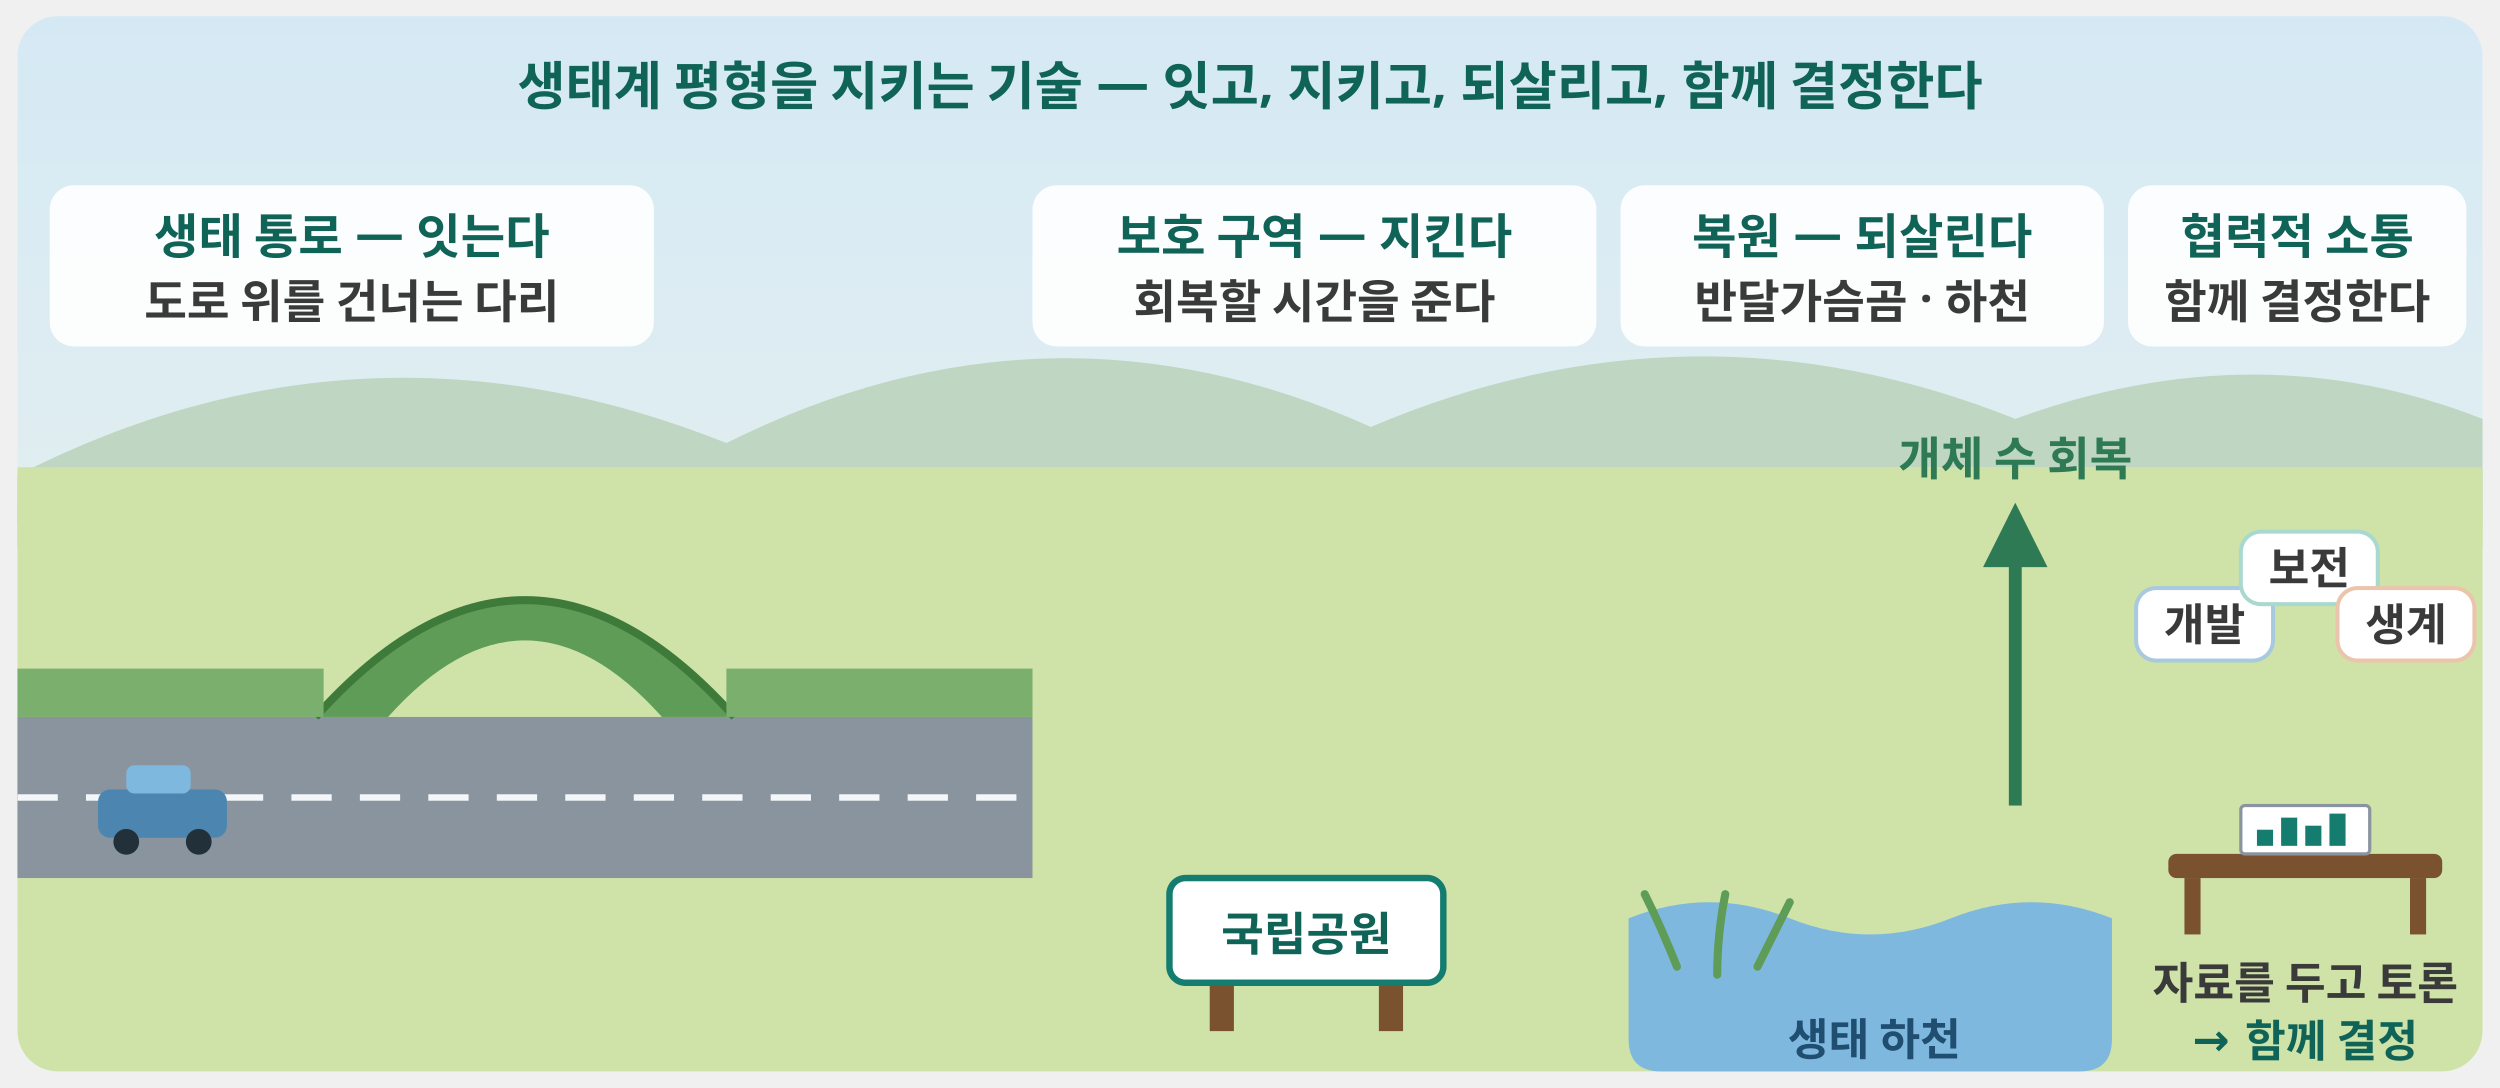
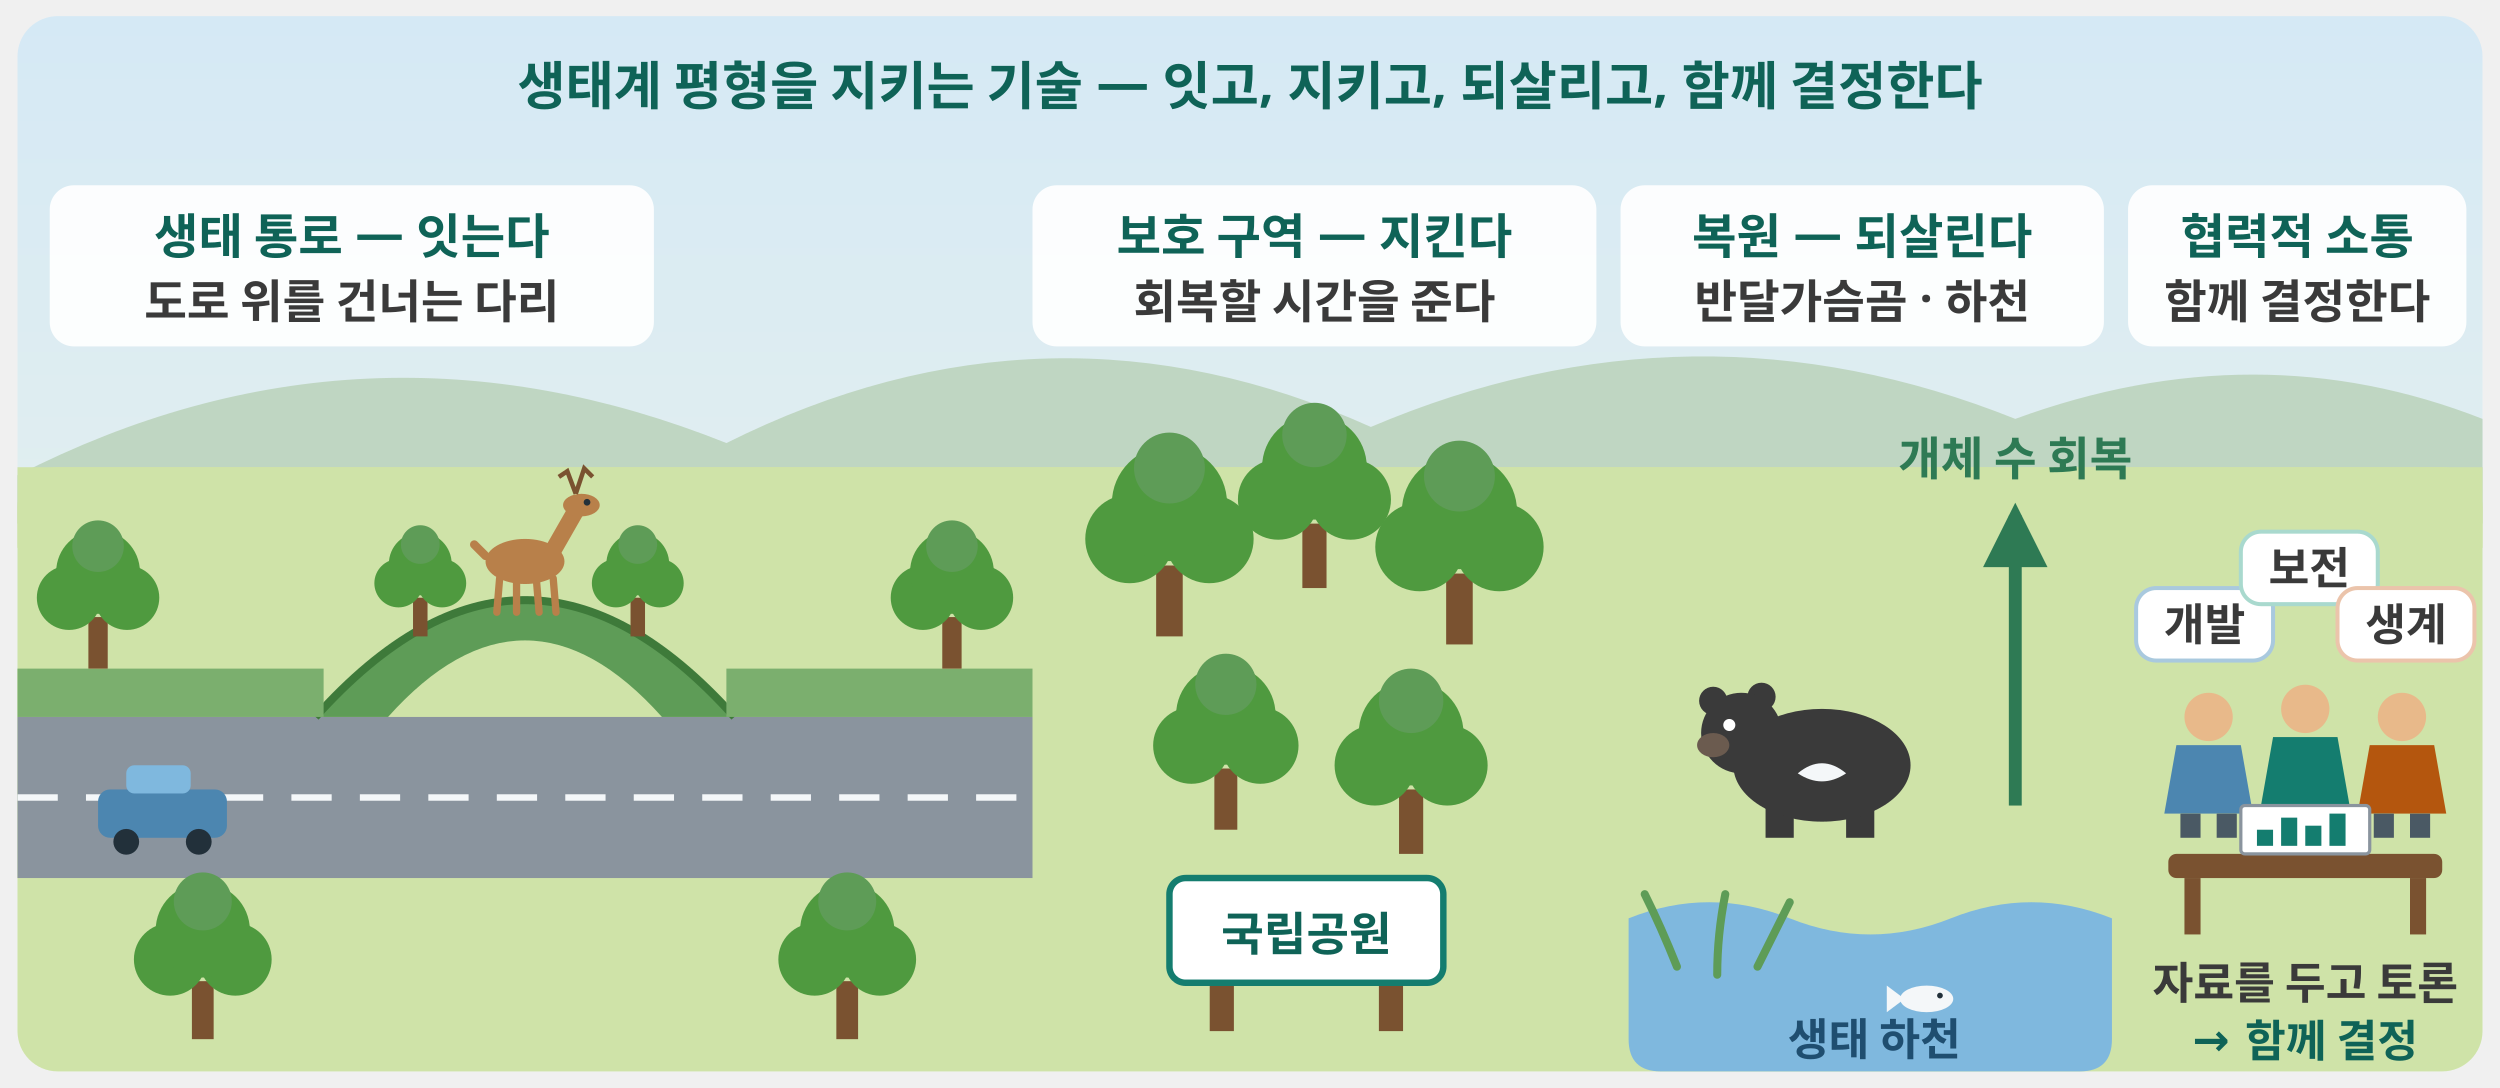
<svg width="600" height="261" viewBox="0 0 620 270" font-family="PC Sans">
  <defs>
    <marker id="arrG-2202-05" markerWidth="5" markerHeight="5" refX="4" refY="2.5" orient="auto">
      <path d="M0,0 L5,2.5 L0,5 Z" fill="#2E7A54" />
    </marker>
+     <g id="sy-bear-2202-05">
+       <rect x="-14" y="-6" width="7" height="8" fill="#3A3A3A" />
+       <rect x="6" y="-6" width="7" height="8" fill="#3A3A3A" />
+       <ellipse cy="-16" rx="22" ry="14" fill="#3A3A3A" />
+       <circle cx="-27" cy="-32" r="3.5" fill="#3A3A3A" />
+       <circle cx="-15" cy="-33" r="3.5" fill="#3A3A3A" />
+       <circle cx="-20" cy="-24" r="10" fill="#3A3A3A" />
+       <ellipse cx="-27" cy="-21" rx="4" ry="3" fill="#6B5B4F" />
+       <circle cx="-23" cy="-26" r="1.5" fill="#fff" />
+       <path d="M-6,-14 q6,-5 12,0 q-6,4 -12,0 z" fill="#F4F7F9" />
+     </g>
+     <g id="sy-deer-2202-05">
+       <path d="M-9,-12 l-1,12 M-3,-12 l0,12 M4,-12 l1,12 M10,-12 l1,12" stroke="#B8804A" stroke-width="2.6" stroke-linecap="round" />
+       <ellipse cy="-18" rx="14" ry="8" fill="#B8804A" />
+       <path d="M10,-22 l8,-14" stroke="#B8804A" stroke-width="6" stroke-linecap="round" />
+       <ellipse cx="20" cy="-38" rx="6.5" ry="4" fill="#B8804A" />
+       <path d="M18,-42 l-3,-8 l-3,2 M18,-42 l3,-9 l3,3" stroke="#7A5230" stroke-width="1.6" fill="none" />
+       <circle cx="22" cy="-39" r="1.2" fill="#22303A" />
+       <path d="M-14,-20 l-4,-4" stroke="#B8804A" stroke-width="3" stroke-linecap="round" />
+     </g>
+     <g id="sy-fish-2202-05">
+       <path d="M-10,0 l-8,-6 l0,12 z" />
+       <ellipse rx="12" ry="6" />
+       <circle cx="6" cy="-1.5" r="1.3" fill="#22303A" />
+     </g>
+     <g id="sy-person-2202-05">
+       <circle cy="-30" r="6" fill="#E8B98A" />
+       <path d="M-8,-23 h16 l3,17 h-22 z" />
+       <rect x="-7" y="-6" width="5" height="6" fill="#4A5964" />
+       <rect x="2" y="-6" width="5" height="6" fill="#4A5964" />
+     </g>
+     <g id="sy-tree-2202-05">
+       <rect x="-3" y="-16" width="6" height="16" fill="#7A5230" />
+       <circle cx="-9" cy="-22" r="10" fill="#4F9A3F" />
+       <circle cx="9" cy="-22" r="10" fill="#4F9A3F" />
+       <circle cy="-30" r="13" fill="#4F9A3F" />
+       <circle cy="-38" r="8" fill="#5E9C57" />
+     </g>
  </defs>
  <defs>
    <linearGradient id="sky5-2202-05" x1="0" y1="0" x2="0" y2="1">
      <stop offset="0" stop-color="#D5E9F5" />
      <stop offset="1" stop-color="#EEF4EA" />
    </linearGradient>
  </defs>
  <rect x="4" y="4" width="612" height="262" rx="10" fill="url(#sky5-2202-05)" />
  <path d="M4,118 Q90,74 180,110 Q260,70 340,106 Q420,72 500,104 Q560,82 616,104 L616,130 L4,130 Z" fill="#BFD6C2" />
  <rect x="4" y="116" width="612" height="150" rx="10" fill="#CFE3A8" />
  <rect x="4" y="116" width="612" height="20" fill="#CFE3A8" />
  <text x="310" y="26" text-anchor="middle" font-size="13" font-weight="900" fill="#0F6357">생태계 평형을 지키는 기술 — 잇고, 지키고, 되살리고, 함께 결정한다</text>
  <rect x="4" y="178" width="252" height="40" fill="#8A949E" />
  <line x1="4" y1="198" x2="256" y2="198" stroke="#F4F7F9" stroke-width="1.6" stroke-dasharray="10 7" />
  <g transform="translate(40,210)">
    <rect x="-16" y="-14" width="32" height="12" rx="3" fill="#4C86B0" />
    <rect x="-9" y="-20" width="16" height="7" rx="2" fill="#7FB8DE" />
    <circle cx="-9" cy="-1" r="3.2" fill="#22303A" />
    <circle cx="9" cy="-1" r="3.2" fill="#22303A" />
  </g>
  <path d="M78,178 Q130,120 182,178 L164,178 Q130,140 96,178 Z" fill="#5E9C57" />
  <path d="M78,178 Q130,120 182,178" stroke="#3E7A3A" stroke-width="2" fill="none" />
  <rect x="4" y="166" width="76" height="12" fill="#7BAF6E" />
  <rect x="180" y="166" width="76" height="12" fill="#7BAF6E" />
-   <use href="#sy-tree" transform="translate(24,166) scale(0.8)" />
-   <use href="#sy-tree" transform="translate(236,166) scale(0.8)" />
-   <use href="#sy-tree" transform="translate(104,158) scale(0.6)" />
-   <use href="#sy-tree" transform="translate(158,158) scale(0.6)" />
-   <use href="#sy-deer" transform="translate(130,152) scale(0.7)" />
-   <use href="#sy-tree" transform="translate(50,258) scale(0.9)" />
-   <use href="#sy-tree" transform="translate(210,258) scale(0.9)" />
-   <use href="#sy-tree" transform="translate(290,158) scale(1.1)" />
-   <use href="#sy-tree" transform="translate(326,146)" />
-   <use href="#sy-tree" transform="translate(362,160) scale(1.1)" />
-   <use href="#sy-tree" transform="translate(304,206) scale(0.95)" />
-   <use href="#sy-tree" transform="translate(350,212)" />
+   <use href="#sy-tree-2202-05" transform="translate(24,166) scale(0.8)" />
+   <use href="#sy-tree-2202-05" transform="translate(236,166) scale(0.8)" />
+   <use href="#sy-tree-2202-05" transform="translate(104,158) scale(0.6)" />
+   <use href="#sy-tree-2202-05" transform="translate(158,158) scale(0.6)" />
+   <use href="#sy-deer-2202-05" transform="translate(130,152) scale(0.7)" />
+   <use href="#sy-tree-2202-05" transform="translate(50,258) scale(0.9)" />
+   <use href="#sy-tree-2202-05" transform="translate(210,258) scale(0.9)" />
+   <use href="#sy-tree-2202-05" transform="translate(290,158) scale(1.1)" />
+   <use href="#sy-tree-2202-05" transform="translate(326,146)" />
+   <use href="#sy-tree-2202-05" transform="translate(362,160) scale(1.1)" />
+   <use href="#sy-tree-2202-05" transform="translate(304,206) scale(0.95)" />
+   <use href="#sy-tree-2202-05" transform="translate(350,212)" />
  <rect x="300" y="222" width="6" height="34" fill="#7A5230" />
  <rect x="342" y="222" width="6" height="34" fill="#7A5230" />
  <rect x="290" y="218" width="68" height="26" rx="4" fill="#fff" stroke="#147D6F" stroke-width="1.6" />
  <text x="324" y="236" text-anchor="middle" font-size="11.5" font-weight="900" fill="#0F6357">국립공원</text>
-   <use href="#sy-bear" transform="translate(452,206)" />
+   <use href="#sy-bear-2202-05" transform="translate(452,206)" />
  <line x1="500" y1="200" x2="500" y2="128" stroke="#2E7A54" stroke-width="3.2" marker-end="url(#arrG-2202-05)" />
  <text x="500" y="118" text-anchor="middle" font-size="11.5" font-weight="900" fill="#2E7A54">개체 수 회복</text>
  <path d="M404,228 q20,-8 40,0 t40,0 t40,0 L524,258 q0,8 -8,8 L412,266 q-8,0 -8,-8 Z" fill="#7FB8DE" />
  <path d="M416,240 q-4,-10 -8,-18 M426,242 q0,-10 2,-20 M436,240 q4,-8 8,-16" stroke="#5E9C57" stroke-width="2" fill="none" stroke-linecap="round" />
-   <use href="#sy-fish" transform="translate(478,248) scale(0.55)" fill="#F4F7F9" />
+   <use href="#sy-fish-2202-05" transform="translate(478,248) scale(0.55)" fill="#F4F7F9" />
  <text x="465" y="262" text-anchor="middle" font-size="11" font-weight="800" fill="#1F4E70">생태 하천</text>
-   <use href="#sy-person" transform="translate(548,208)" fill="#4C86B0" />
-   <use href="#sy-person" transform="translate(572,206)" fill="#147D6F" />
-   <use href="#sy-person" transform="translate(596,208)" fill="#B4560E" />
+   <use href="#sy-person-2202-05" transform="translate(548,208)" fill="#4C86B0" />
+   <use href="#sy-person-2202-05" transform="translate(572,206)" fill="#147D6F" />
+   <use href="#sy-person-2202-05" transform="translate(596,208)" fill="#B4560E" />
  <rect x="538" y="212" width="68" height="6" rx="2" fill="#7A5230" />
  <rect x="542" y="218" width="4" height="14" fill="#7A5230" />
  <rect x="598" y="218" width="4" height="14" fill="#7A5230" />
  <rect x="556" y="200" width="32" height="12" rx="1" fill="#fff" stroke="#8A949E" stroke-width="0.8" />
  <g fill="#147D6F">
    <rect x="560" y="206" width="4" height="4" />
    <rect x="566" y="203" width="4" height="7" />
    <rect x="572" y="205" width="4" height="5" />
    <rect x="578" y="202" width="4" height="8" />
  </g>
  <g font-size="11" font-weight="800" fill="#3A3A3A">
    <rect x="530" y="146" width="34" height="18" rx="5" fill="#fff" stroke="#A9C9DE" />
    <text x="547" y="159" text-anchor="middle">개발</text>
    <rect x="556" y="132" width="34" height="18" rx="5" fill="#fff" stroke="#A9D9CE" />
    <text x="573" y="145" text-anchor="middle">보전</text>
    <rect x="580" y="146" width="34" height="18" rx="5" fill="#fff" stroke="#EBC4AB" />
    <text x="597" y="159" text-anchor="middle">생계</text>
  </g>
  <text x="572" y="248" text-anchor="middle" font-size="11" font-weight="800" fill="#3A3A3A">자료를 두고 토론</text>
  <text x="572" y="262" text-anchor="middle" font-size="11" font-weight="800" fill="#0F6357">→ 함께 결정</text>
  <g font-weight="900" font-size="12">
    <rect x="12" y="46" width="150" height="40" rx="6" fill="#fff" opacity="0.92" />
    <text x="87" y="63" text-anchor="middle" fill="#0F6357">생태 통로 — 잇는다</text>
    <text x="87" y="79" text-anchor="middle" font-size="11.5" font-weight="700" fill="#3A3A3A">도로 위를 건너는 다리</text>
    <rect x="256" y="46" width="140" height="40" rx="6" fill="#fff" opacity="0.92" />
    <text x="326" y="63" text-anchor="middle" fill="#0F6357">보호 구역 — 지킨다</text>
    <text x="326" y="79" text-anchor="middle" font-size="11.5" font-weight="700" fill="#3A3A3A">회복할 시간을 준다</text>
    <rect x="402" y="46" width="120" height="40" rx="6" fill="#fff" opacity="0.92" />
    <text x="462" y="63" text-anchor="middle" fill="#0F6357">복원 — 되살린다</text>
    <text x="462" y="79" text-anchor="middle" font-size="11.5" font-weight="700" fill="#3A3A3A">반달가슴곰 · 하천</text>
    <rect x="528" y="46" width="84" height="40" rx="6" fill="#fff" opacity="0.92" />
    <text x="570" y="63" text-anchor="middle" fill="#0F6357">협력적 소통</text>
    <text x="570" y="79" text-anchor="middle" font-size="11.5" font-weight="700" fill="#3A3A3A">함께 결정한다</text>
  </g>
</svg>
